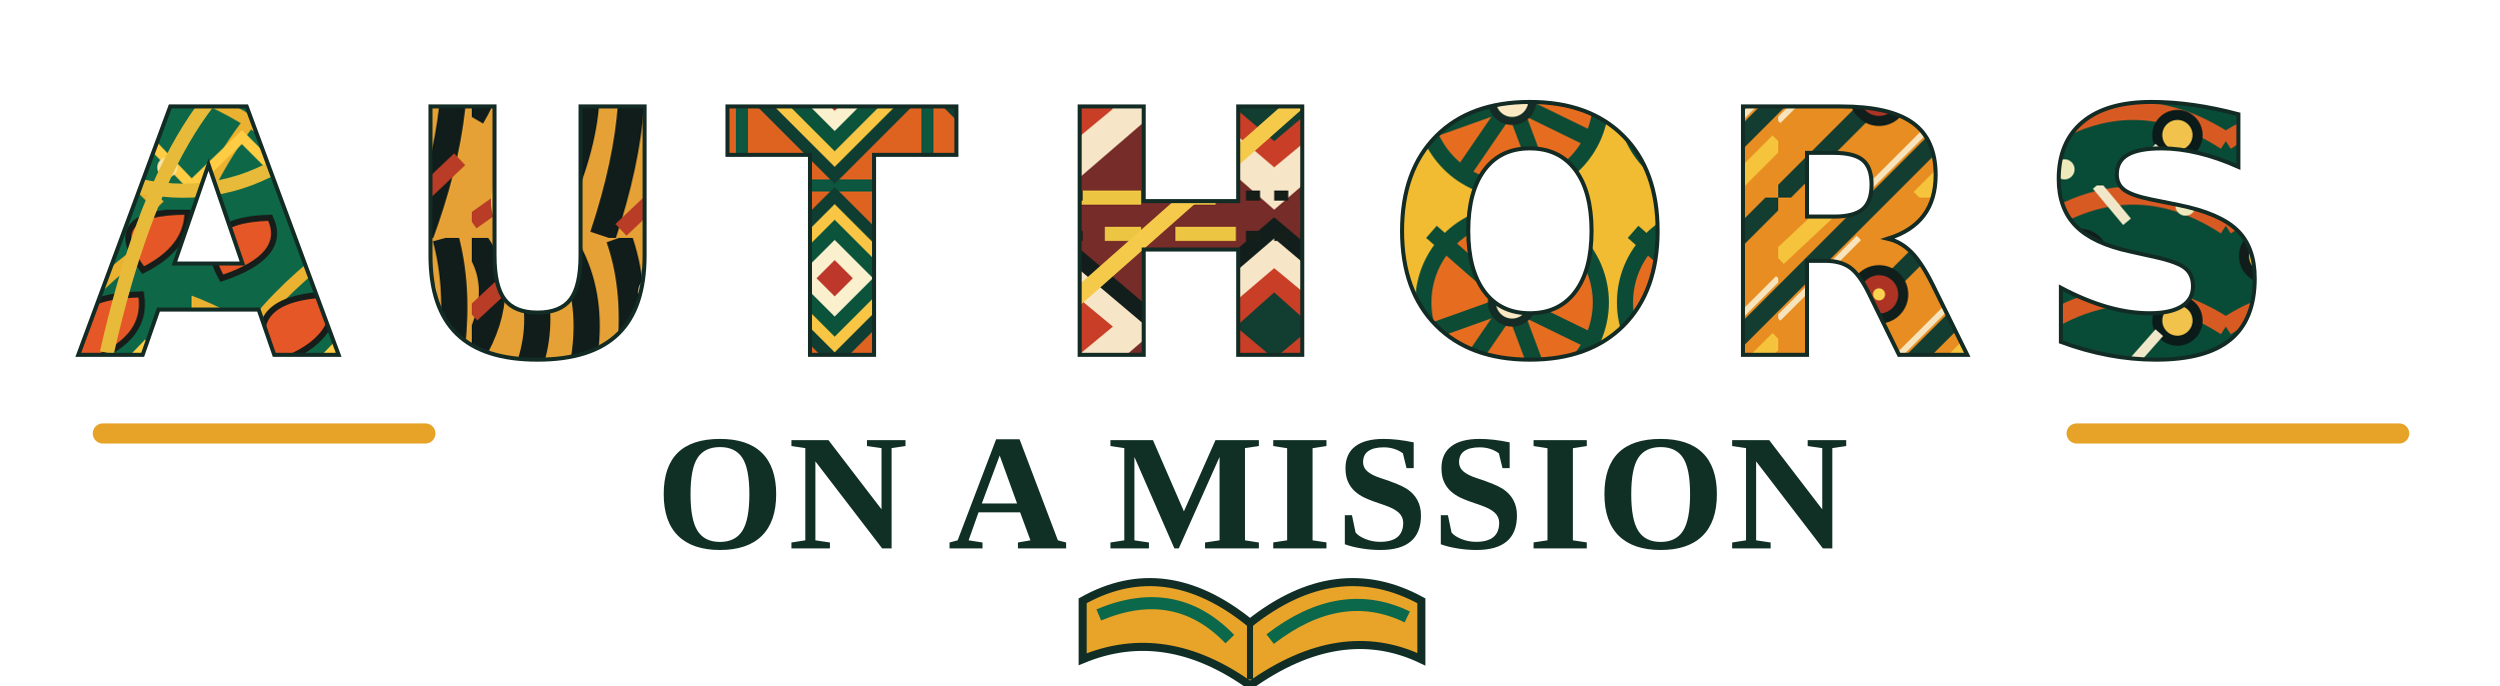
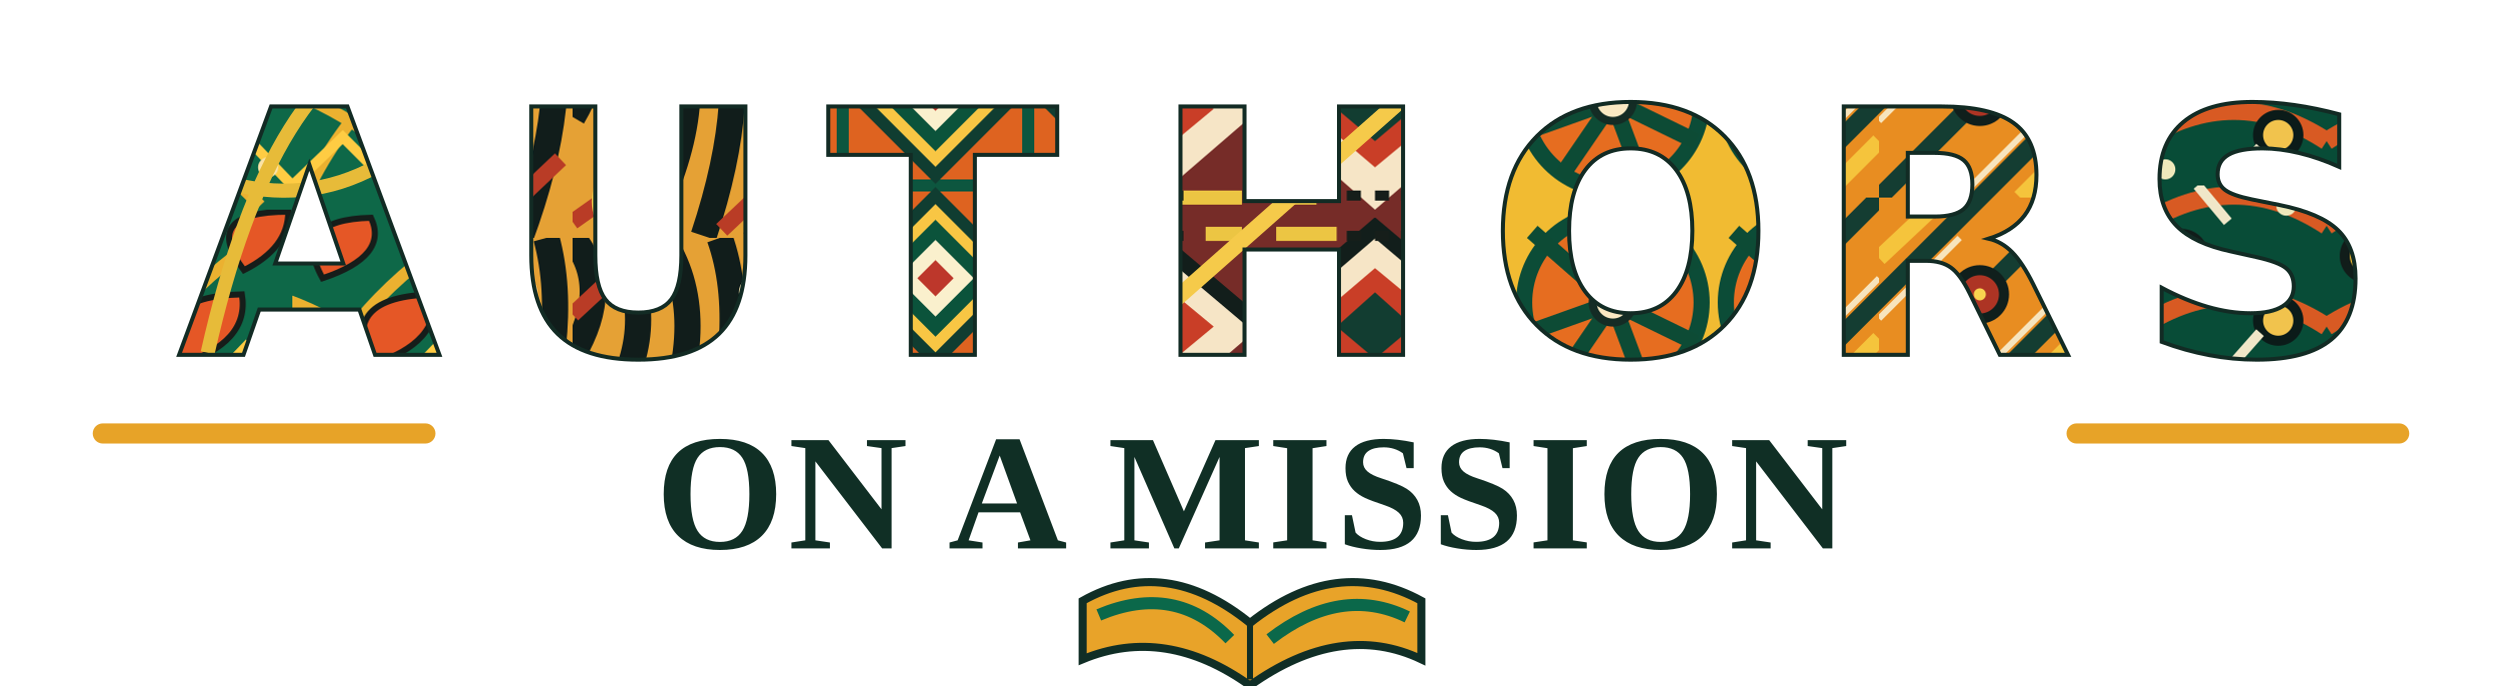
<svg xmlns="http://www.w3.org/2000/svg" width="1240" height="340" viewBox="0 0 1240 340" role="img" aria-labelledby="title desc">
  <defs>
    <clipPath id="letter0">
      <text x="38" y="176" font-family="Impact,Arial Black,DejaVu Sans,sans-serif" font-weight="900" font-size="169" letter-spacing="-5">A</text>
    </clipPath>
    <clipPath id="letter1">
      <text x="198" y="176" font-family="Impact,Arial Black,DejaVu Sans,sans-serif" font-weight="900" font-size="169" letter-spacing="-5">U</text>
    </clipPath>
    <clipPath id="letter2">
      <text x="360" y="176" font-family="Impact,Arial Black,DejaVu Sans,sans-serif" font-weight="900" font-size="169" letter-spacing="-5">T</text>
    </clipPath>
    <clipPath id="letter3">
      <text x="520" y="176" font-family="Impact,Arial Black,DejaVu Sans,sans-serif" font-weight="900" font-size="169" letter-spacing="-5">H</text>
    </clipPath>
    <clipPath id="letter4">
      <text x="687" y="176" font-family="Impact,Arial Black,DejaVu Sans,sans-serif" font-weight="900" font-size="169" letter-spacing="-5">O</text>
    </clipPath>
    <clipPath id="letter5">
      <text x="849" y="176" font-family="Impact,Arial Black,DejaVu Sans,sans-serif" font-weight="900" font-size="169" letter-spacing="-5">R</text>
    </clipPath>
    <clipPath id="letter6">
      <text x="1009" y="176" font-family="Impact,Arial Black,DejaVu Sans,sans-serif" font-weight="900" font-size="169" letter-spacing="-5">S</text>
    </clipPath>
    <pattern id="sun" width="98" height="98" patternUnits="userSpaceOnUse">
      <rect width="98" height="98" fill="#e88d21" />
      <path d="M0 98L98 0M-30 80L80 -30M20 128L128 20" stroke="#143d32" stroke-width="9" />
      <path d="M0 30L32 0M70 98L98 70" stroke="#f5c43c" stroke-width="8" />
      <path d="M0 60L40 20M40 98L98 40" stroke="#f7e4bd" stroke-width="3" />
      <circle cx="50" cy="48" r="12" fill="#ad3424" stroke="#101f1c" stroke-width="5" />
      <circle cx="50" cy="48" r="3" fill="#f9d34f" />
    </pattern>
    <pattern id="leaves" width="95" height="104" patternUnits="userSpaceOnUse">
      <rect width="95" height="104" fill="#0e6848" />
      <path d="M5 100Q30 44 87 9M-8 43Q36 57 79 102" fill="none" stroke="#ebb130" stroke-width="6" />
      <path d="M15 34Q-1 5 39 4Q48 23 15 34ZM39 77Q23 43 70 42Q74 66 39 77ZM71 30Q49 1 93 1Q93 19 71 30Z" fill="#e55726" stroke="#161d1a" stroke-width="3" />
      <path d="M0 92L25 68L49 92L72 68L95 92" fill="none" stroke="#ffcc43" stroke-width="5" />
      <circle cx="11" cy="14" r="5" fill="#fae2a5" />
      <circle cx="83" cy="83" r="5" fill="#fae2a5" />
    </pattern>
    <pattern id="wax" width="92" height="92" patternUnits="userSpaceOnUse">
      <rect width="92" height="92" fill="#de6320" />
      <path d="M0 0h92v92H0z" fill="none" stroke="#0d563f" stroke-width="6" />
      <path d="M46 5L87 46L46 87L5 46Z" fill="#f8c644" stroke="#103d31" stroke-width="6" />
      <path d="M46 17L75 46L46 75L17 46Z" fill="#0b533b" />
      <path d="M46 27L65 46L46 65L27 46Z" fill="#faf0cd" />
      <path d="M37 46L46 37L55 46L46 55Z" fill="#bd372b" />
      <circle cx="6" cy="6" r="4" fill="#fff0bf" />
      <circle cx="86" cy="86" r="4" fill="#fff0bf" />
    </pattern>
    <pattern id="tribal" width="115" height="108" patternUnits="userSpaceOnUse">
      <rect width="115" height="108" fill="#762c28" />
      <path d="M0 54L57 5L115 54L57 104Z" fill="#f6e5c6" />
      <path d="M0 54L57 5L115 54" fill="none" stroke="#121e1b" stroke-width="8" />
      <path d="M23 54L57 25L92 54L57 83Z" fill="#c93e27" />
      <path d="M38 54L57 37L76 54L57 70Z" fill="#123d31" />
      <path d="M8 8h30M76 98h30M12 98h16M88 8h18" stroke="#ecc543" stroke-width="7" />
      <path d="M43 9h7M57 9h7M70 9h7M43 97h7M57 97h7M70 97h7" stroke="#161e1a" stroke-width="5" />
    </pattern>
    <pattern id="dots" width="92" height="92" patternUnits="userSpaceOnUse">
      <rect width="92" height="92" fill="#084c37" />
      <path d="M0 20Q46 -10 92 20M0 70Q46 40 92 70" fill="none" stroke="#d85a23" stroke-width="9" />
      <circle cx="20" cy="35" r="11" fill="#e9b732" stroke="#111d1a" stroke-width="5" />
      <circle cx="68" cy="67" r="10" fill="#f1c34d" stroke="#0b1b19" stroke-width="5" />
      <circle cx="72" cy="10" r="5" fill="#eee9bb" />
      <circle cx="12" cy="84" r="5" fill="#eee9bb" />
      <path d="M28 0l15 18M44 90l15 -17" stroke="#f0e7c8" stroke-width="5" />
    </pattern>
    <pattern id="zebra" width="117" height="118" patternUnits="userSpaceOnUse">
      <rect width="117" height="118" fill="#e5a135" />
      <path d="M0 0Q20 24 0 58M20 0Q45 40 20 82M44 0Q70 38 44 99M73 0Q89 45 65 117M104 0Q117 48 91 118" stroke="#111d1b" stroke-width="13" fill="none" />
      <path d="M0 110L34 86M74 114L111 79M0 38L28 12" stroke="#b93c26" stroke-width="8" />
      <circle cx="91" cy="27" r="7" fill="#0f604a" stroke="#f7e5b0" stroke-width="3" />
    </pattern>
    <pattern id="fan" width="100" height="100" patternUnits="userSpaceOnUse">
      <rect width="100" height="100" fill="#f1bb32" />
      <circle cx="50" cy="50" r="44" fill="#e66d20" stroke="#0c4c37" stroke-width="8" />
      <path d="M50 50L10 15M50 50L33 7M50 50L65 9M50 50L91 29M50 50L91 70M50 50L65 90M50 50L24 88M50 50L8 65" stroke="#0d4b35" stroke-width="8" />
      <circle cx="50" cy="50" r="10" fill="#fae9c3" stroke="#142c25" stroke-width="4" />
    </pattern>
  </defs>
-   <g clip-path="url(#letter0)">
-     <rect x="34" y="7" width="184" height="187" fill="url(#leaves)" />
-     <path d="M53 175Q85 33 152 16M40 82Q124 122 188 35" fill="none" stroke="#e7bb39" stroke-width="7" />
+   <g transform="translate(50,0)">
+     <g clip-path="url(#letter0)">
+       <rect x="34" y="7" width="184" height="187" fill="url(#leaves)" />
+       <path d="M53 175Q85 33 152 16M40 82Q124 122 188 35" fill="none" stroke="#e7bb39" stroke-width="7" />
+     </g>
+     <text x="38" y="176" font-family="Impact,Arial Black,DejaVu Sans,sans-serif" font-weight="900" font-size="169" letter-spacing="-5" fill="none" stroke="#122b24" stroke-width="2">A</text>
+     <g clip-path="url(#letter1)">
+       <rect x="194" y="7" width="184" height="187" fill="url(#zebra)" />
+       <circle cx="266" cy="100" r="20" fill="none" stroke="#edc848" stroke-width="5" />
+       <circle cx="270" cy="100" r="6" fill="#123d30" />
+     </g>
+     <text x="198" y="176" font-family="Impact,Arial Black,DejaVu Sans,sans-serif" font-weight="900" font-size="169" letter-spacing="-5" fill="none" stroke="#122b24" stroke-width="2">U</text>
+     <g clip-path="url(#letter2)">
+       <rect x="356" y="7" width="184" height="187" fill="url(#wax)" />
+     </g>
+     <text x="360" y="176" font-family="Impact,Arial Black,DejaVu Sans,sans-serif" font-weight="900" font-size="169" letter-spacing="-5" fill="none" stroke="#122b24" stroke-width="2">T</text>
+     <g clip-path="url(#letter3)">
+       <rect x="516" y="7" width="184" height="187" fill="url(#tribal)" />
+       <path d="M520 160L675 23" stroke="#f5ca4a" stroke-width="8" />
+     </g>
+     <text x="520" y="176" font-family="Impact,Arial Black,DejaVu Sans,sans-serif" font-weight="900" font-size="169" letter-spacing="-5" fill="none" stroke="#122b24" stroke-width="2">H</text>
+     <g clip-path="url(#letter4)">
+       <rect x="683" y="7" width="184" height="187" fill="url(#fan)" />
+     </g>
+     <text x="687" y="176" font-family="Impact,Arial Black,DejaVu Sans,sans-serif" font-weight="900" font-size="169" letter-spacing="-5" fill="none" stroke="#122b24" stroke-width="2">O</text>
+     <g clip-path="url(#letter5)">
+       <rect x="845" y="7" width="184" height="187" fill="url(#sun)" />
+     </g>
+     <text x="849" y="176" font-family="Impact,Arial Black,DejaVu Sans,sans-serif" font-weight="900" font-size="169" letter-spacing="-5" fill="none" stroke="#122b24" stroke-width="2">R</text>
+     <g clip-path="url(#letter6)">
+       <rect x="1005" y="7" width="184" height="187" fill="url(#dots)" />
+     </g>
+     <text x="1009" y="176" font-family="Impact,Arial Black,DejaVu Sans,sans-serif" font-weight="900" font-size="169" letter-spacing="-5" fill="none" stroke="#122b24" stroke-width="2">S</text>
  </g>
-   <text x="38" y="176" font-family="Impact,Arial Black,DejaVu Sans,sans-serif" font-weight="900" font-size="169" letter-spacing="-5" fill="none" stroke="#122b24" stroke-width="2">A</text>
-   <g clip-path="url(#letter1)">
-     <rect x="194" y="7" width="184" height="187" fill="url(#zebra)" />
-     <circle cx="266" cy="100" r="20" fill="none" stroke="#edc848" stroke-width="5" />
-     <circle cx="270" cy="100" r="6" fill="#123d30" />
-   </g>
-   <text x="198" y="176" font-family="Impact,Arial Black,DejaVu Sans,sans-serif" font-weight="900" font-size="169" letter-spacing="-5" fill="none" stroke="#122b24" stroke-width="2">U</text>
-   <g clip-path="url(#letter2)">
-     <rect x="356" y="7" width="184" height="187" fill="url(#wax)" />
-   </g>
-   <text x="360" y="176" font-family="Impact,Arial Black,DejaVu Sans,sans-serif" font-weight="900" font-size="169" letter-spacing="-5" fill="none" stroke="#122b24" stroke-width="2">T</text>
-   <g clip-path="url(#letter3)">
-     <rect x="516" y="7" width="184" height="187" fill="url(#tribal)" />
-     <path d="M520 160L675 23" stroke="#f5ca4a" stroke-width="8" />
-   </g>
-   <text x="520" y="176" font-family="Impact,Arial Black,DejaVu Sans,sans-serif" font-weight="900" font-size="169" letter-spacing="-5" fill="none" stroke="#122b24" stroke-width="2">H</text>
-   <g clip-path="url(#letter4)">
-     <rect x="683" y="7" width="184" height="187" fill="url(#fan)" />
-   </g>
-   <text x="687" y="176" font-family="Impact,Arial Black,DejaVu Sans,sans-serif" font-weight="900" font-size="169" letter-spacing="-5" fill="none" stroke="#122b24" stroke-width="2">O</text>
-   <g clip-path="url(#letter5)">
-     <rect x="845" y="7" width="184" height="187" fill="url(#sun)" />
-   </g>
-   <text x="849" y="176" font-family="Impact,Arial Black,DejaVu Sans,sans-serif" font-weight="900" font-size="169" letter-spacing="-5" fill="none" stroke="#122b24" stroke-width="2">R</text>
-   <g clip-path="url(#letter6)">
-     <rect x="1005" y="7" width="184" height="187" fill="url(#dots)" />
-   </g>
-   <text x="1009" y="176" font-family="Impact,Arial Black,DejaVu Sans,sans-serif" font-weight="900" font-size="169" letter-spacing="-5" fill="none" stroke="#122b24" stroke-width="2">S</text>
  <g transform="translate(0,2)">
    <rect x="46" y="208" width="170" height="10" rx="5" fill="#e7a328" />
    <text x="621" y="270" text-anchor="middle" font-family="Georgia,Times New Roman,serif" font-size="82" font-weight="700" letter-spacing="2" fill="#102f25">ON A MISSION</text>
    <rect x="1025" y="208" width="170" height="10" rx="5" fill="#e7a328" />
    <path d="M537 296Q578 273 620 307Q663 273 705 296V325Q665 306 620 338Q578 308 537 325Z" fill="#e8a329" stroke="#102e26" stroke-width="4" />
    <path d="M620 307V335" stroke="#102e26" stroke-width="3" />
    <path d="M545 303Q583 287 610 315M630 315Q665 288 698 304" fill="none" stroke="#0b684a" stroke-width="6" />
  </g>
</svg>
